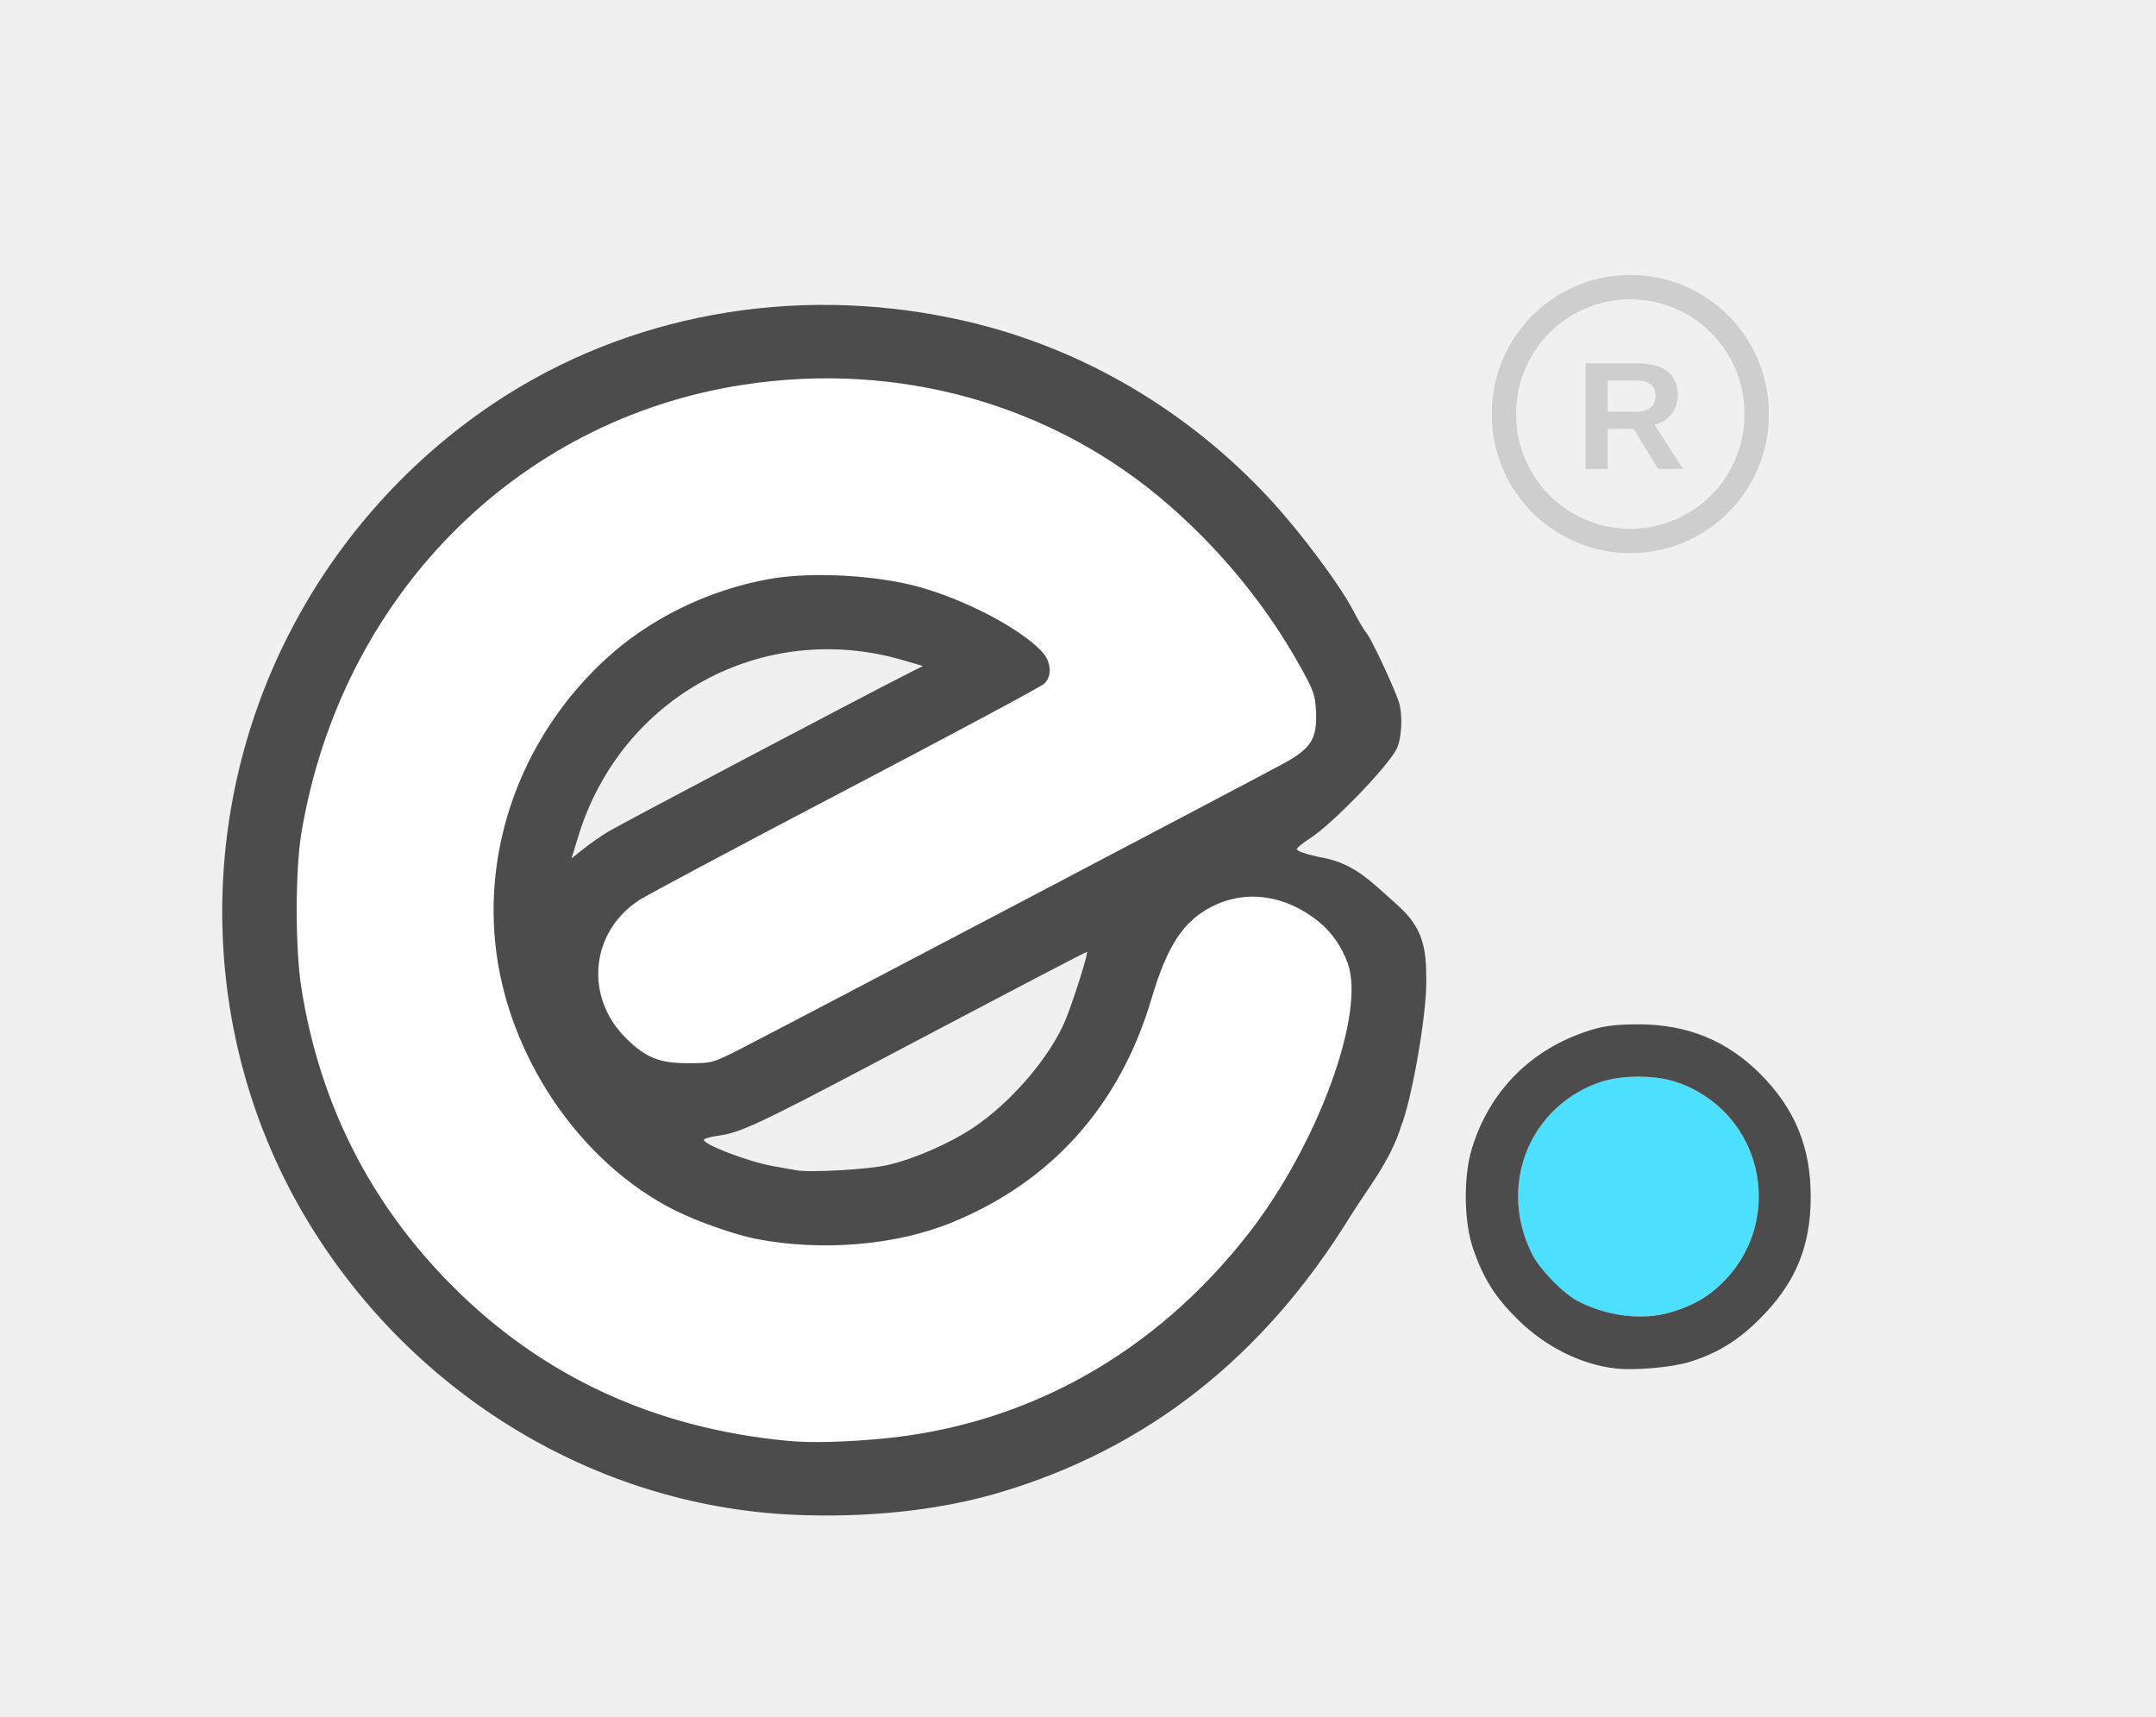
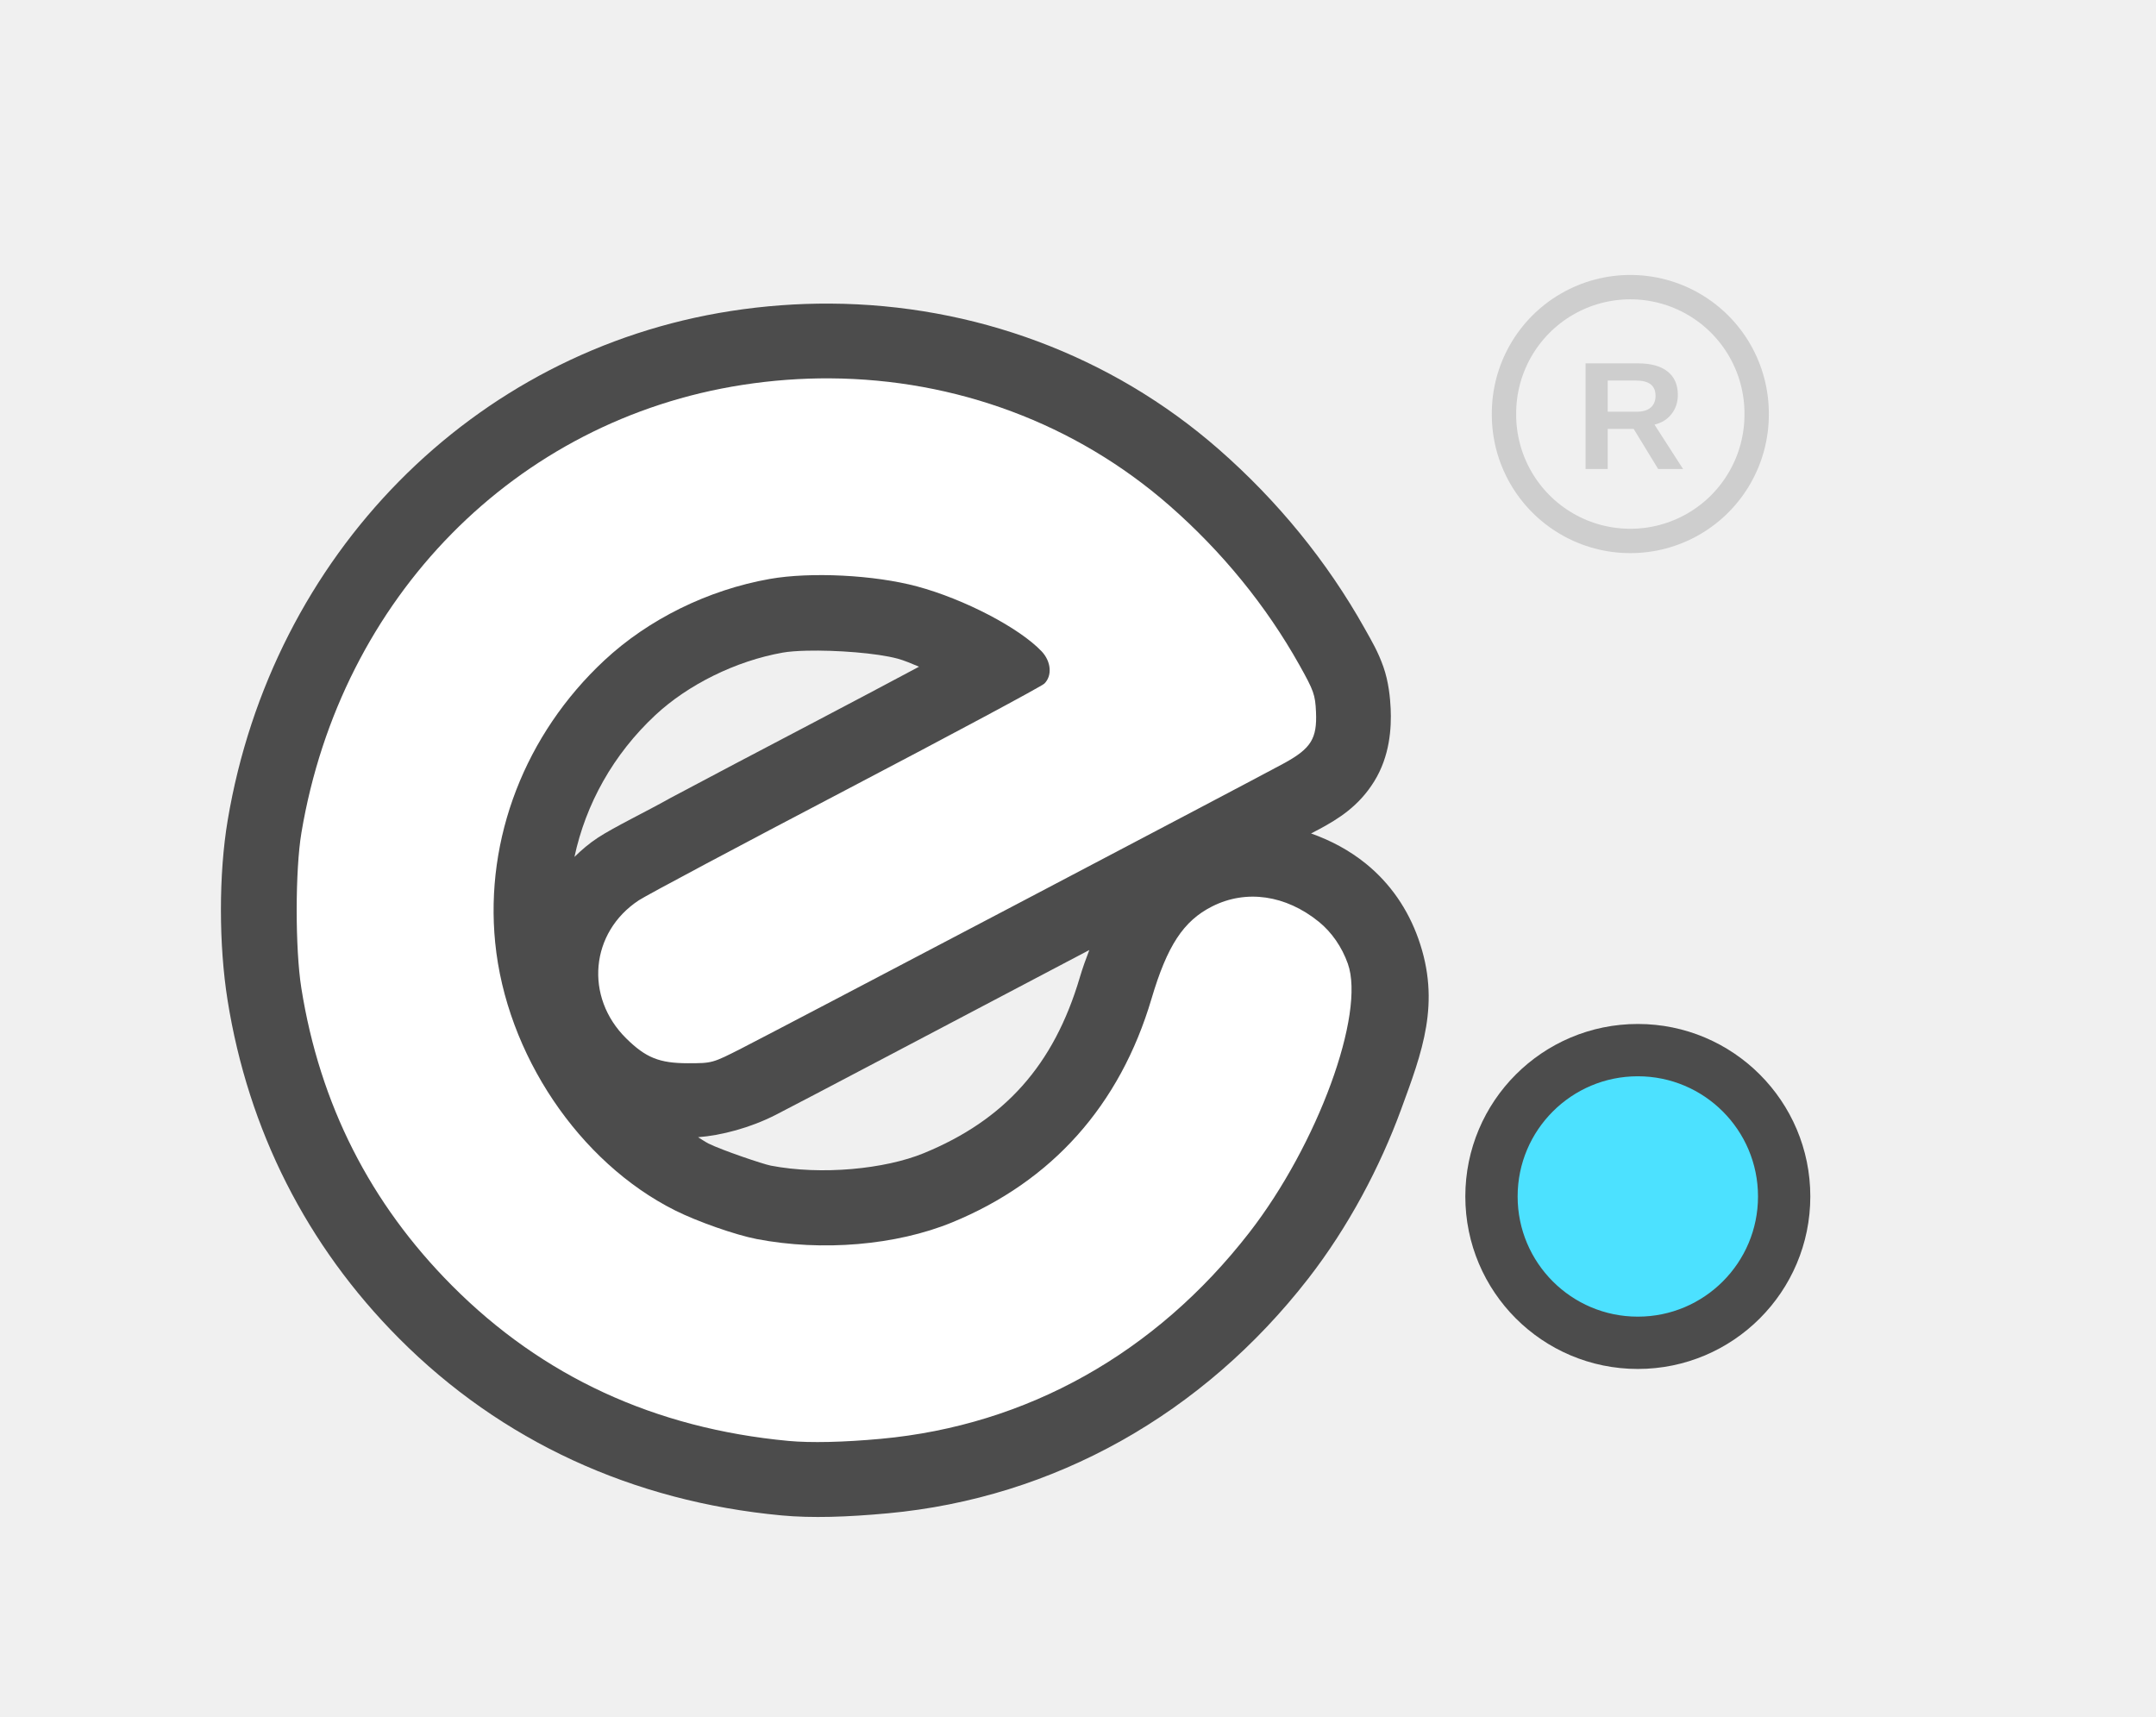
<svg xmlns="http://www.w3.org/2000/svg" id="svg4576" version="1.1" width="804" height="640">
  <defs id="defs4580" />
  <g id="g8805">
    <path transform="matrix(0.9926846,0,0,0.9926846,7.644292,-0.04821586)" d="m 652.203,155.593 a 47.458,47.458 0 1 1 -94.915,0 47.458,47.458 0 1 1 94.915,0 z" id="path8024" style="fill:none;stroke:#cecece;stroke-width:9.153;stroke-miterlimit:4;stroke-opacity:1;stroke-dasharray:none" />
    <text id="text8018" y="174.915" x="587.455" style="font-size:57.285px;font-style:normal;font-variant:normal;font-weight:bold;font-stretch:normal;line-height:160%;letter-spacing:0px;word-spacing:0px;fill:#cecece;fill-opacity:1;stroke:none;font-family:Arial;-inkscape-font-specification:Arial Bold" xml:space="preserve">
      <tspan style="font-style:normal;font-variant:normal;font-weight:bold;font-stretch:normal;line-height:160%;font-family:Arial;-inkscape-font-specification:Arial Bold;fill:#cecece;fill-opacity:1" y="174.915" x="587.455" id="tspan8020">R</tspan>
    </text>
  </g>
-   <g id="g8800">
-     <path style="fill:#ffffff" d="m 309.562,141.094 c -10.805,-0.065 -21.72,0.744 -32.656,2.438 -84.628,13.106 -149.766,79.226 -164.5,167 -2.338,13.928 -2.365,43.3 -0.031,57.969 6.878,43.239 25.622,80.224 56.188,110.938 33.736,33.9 75.639,53.244 125.438,57.906 8.276,0.775 20.507,0.507 34.5,-0.781 54.422,-5.012 102.407,-31.873 137.375,-76.906 25.503,-32.843 43.375,-81.63 36.75,-100.281 -2.213,-6.229 -6.011,-11.731 -10.812,-15.625 -12.335,-10.004 -27.111,-12.142 -39.812,-5.719 -10.694,5.408 -16.731,14.631 -22.594,34.438 -11.752,39.703 -37.109,68.121 -74.406,83.406 -20.808,8.528 -48.419,10.878 -72.812,6.188 -7.901,-1.519 -22.153,-6.525 -30.406,-10.656 -35.871,-17.957 -63.001,-58.325 -67.125,-99.906 -3.852,-38.835 11.188,-77.707 40.688,-105.219 16.459,-15.35 38.685,-26.304 61.656,-30.375 15.289,-2.709 39.062,-1.508 55,2.781 17.584,4.733 38.156,15.464 46.438,24.219 3.568,3.772 4.011,9.094 1,12.031 -1.073,1.046 -34.337,18.879 -73.938,39.625 -39.6,20.746 -74.371,39.263 -77.25,41.156 -18.169,11.949 -20.366,36.105 -4.719,51.531 7.302,7.199 12.374,9.25 23.031,9.25 9.04,0 9.124,-0.025 20,-5.562 14.079,-7.168 192.549,-100.963 202.406,-106.375 9.937,-5.456 12.227,-9.162 11.781,-19.062 -0.289,-6.412 -0.8,-7.882 -6.188,-17.5 -12.367,-22.08 -28.816,-42.263 -48.438,-59.438 -35.028,-30.658 -79.741,-47.188 -126.562,-47.469 z" id="white-fill" />
-     <path style="fill:#4ce0fe" d="m 611,401.5 c -8.776,0 -15.548,1.748 -22.5,5.781 -21.027,12.198 -28.405,38.25 -17.125,60.5 2.915,5.75 11.672,14.69 17.125,17.5 10.952,5.643 24.123,7.191 34.562,4.094 8.385,-2.488 13.963,-5.68 19.5,-11.219 21.007,-21.014 16.535,-56.025 -9.062,-70.875 C 626.548,403.248 619.776,401.5 611,401.5 z" id="blue-dot" />
-     <path style="fill:#4c4c4c" d="M 295,564.838 C 222.217,561.267 154.593,520.466 115.423,456.488 72.956,387.124 71.965,298.536 112.856,227 131.417,194.528 157.772,166.938 189.055,147.23 239.194,115.642 301.483,105.836 361.5,120.082 c 42.406,10.066 81.351,32.981 111.853,65.813 11.409,12.281 26.23,32.096 31.3,41.847 1.933,3.717 4.141,7.457 4.906,8.311 1.711,1.908 9.922,19.352 12.027,25.551 1.615,4.756 1.184,13.939 -0.836,17.814 -3.623,6.951 -24.26,28.191 -32.383,33.33 -2.389,1.511 -4.53,3.236 -4.759,3.833 -0.248,0.646 2.884,1.82 7.738,2.9 12.966,2.138 18.236,7.694 29.331,17.625 10.097,8.825 11.281,16.382 11.214,29.367 -0.068,13.107 -5.531,44.088 -9.465,53.678 -3.913,12.729 -12.364,22.987 -18.902,33.473 -32.428,52.663 -76.094,86.922 -131.522,103.19 -22.273,6.537 -49.489,9.373 -77,8.023 z m 33.5,-28.282 c 54.422,-5.012 102.406,-31.876 137.374,-76.909 25.503,-32.843 43.389,-81.632 36.764,-100.283 -2.213,-6.229 -6.025,-11.732 -10.827,-15.626 C 479.476,333.734 464.701,331.62 452,338.043 c -10.694,5.408 -16.741,14.616 -22.603,34.422 -11.752,39.703 -37.099,68.118 -74.397,83.404 -20.808,8.528 -48.414,10.871 -72.808,6.181 -7.901,-1.519 -22.15,-6.504 -30.403,-10.635 -35.871,-17.957 -62.993,-58.334 -67.117,-99.915 -3.852,-38.835 11.179,-77.718 40.678,-105.229 16.459,-15.35 38.68,-26.295 61.651,-30.366 15.289,-2.709 39.062,-1.507 55,2.783 17.584,4.733 38.169,15.466 46.45,24.22 3.568,3.772 4.011,9.101 1,12.038 -1.073,1.046 -34.35,18.876 -73.95,39.622 -39.6,20.746 -74.356,39.27 -77.235,41.163 -18.169,11.949 -20.394,36.098 -4.747,51.525 7.302,7.199 12.402,9.243 23.06,9.243 9.04,0 9.124,-0.024 20,-5.561 14.079,-7.168 192.546,-100.966 202.403,-106.378 9.937,-5.456 12.226,-9.16 11.78,-19.061 -0.289,-6.412 -0.809,-7.882 -6.197,-17.5 -12.367,-22.08 -28.808,-42.254 -48.43,-59.428 -43.112,-37.733 -100.9,-54.084 -159.224,-45.052 -84.628,13.106 -149.778,79.25 -164.512,167.023 -2.338,13.928 -2.343,43.288 -0.009,57.957 6.878,43.239 25.609,80.234 56.174,110.947 33.736,33.9 75.638,53.243 125.437,57.905 8.276,0.775 20.507,0.492 34.5,-0.796 z M 331,434.467 c 9.895,-2.269 22.979,-7.97 31.894,-13.896 14.099,-9.373 28.656,-26.337 34.386,-40.071 2.889,-6.924 8.741,-25.5 8.034,-25.5 -0.503,0 -21.114,10.78 -81.814,42.793 -40.173,21.187 -47.563,24.616 -55.364,25.688 -2.824,0.388 -5.34,1.04 -5.592,1.448 -0.999,1.616 16.334,8.285 25.956,9.987 3.3,0.584 7.125,1.261 8.5,1.504 5.252,0.931 26.827,-0.308 34,-1.953 z M 226.5,310.313 c 4.172,-2.587 97.287,-51.692 112.848,-59.512 l 4.848,-2.436 -7.71,-2.24 c -51.962,-15.098 -104.833,13.653 -120.813,65.697 l -2.555,8.322 4.191,-3.366 c 2.305,-1.851 6.441,-4.761 9.191,-6.465 z m 376,200.019 c -12.934,-1.445 -26.266,-8.126 -36.579,-18.333 -8.36,-8.273 -12.701,-15.147 -16.542,-26.191 -3.468,-9.971 -3.715,-26.828 -0.546,-37.31 6.604,-21.845 22.445,-37.643 44.522,-44.401 C 598.511,382.52 602.886,382 611,382 c 18.221,0 33.041,6.044 45.477,18.547 12.958,13.028 18.819,27.384 18.761,45.953 -0.058,18.608 -5.791,32.213 -19.176,45.508 -8.137,8.082 -15.829,12.761 -26.196,15.933 -6.515,1.993 -20.215,3.191 -27.366,2.392 z m 20.569,-20.944 c 8.385,-2.488 13.966,-5.706 19.503,-11.244 21.007,-21.014 16.526,-56.018 -9.072,-70.867 -6.952,-4.033 -13.724,-5.77 -22.5,-5.77 -8.776,0 -15.548,1.737 -22.5,5.77 -21.027,12.198 -28.397,38.24 -17.117,60.49 2.915,5.75 11.664,14.699 17.117,17.508 10.952,5.643 24.129,7.211 34.569,4.113 z" id="gray-stroke" />
-   </g>
+   <path style="fill:#4c4c4c;fill-opacity:1" d="m 309.719,113.219 c -12.309,-0.074 -24.712,0.833 -37.094,2.75 -96.508,14.945 -171.141,91.185 -187.719,189.938 -3.392,20.206 -3.309,46.562 -0.062,66.969 7.726,48.566 29.498,91.612 63.938,126.219 38.139,38.324 87.144,60.837 142.625,66.031 11.408,1.068 24.536,0.611 39.656,-0.781 61.992,-5.709 117.591,-37.043 156.844,-87.594 14.919,-19.212 26.716,-41.555 34.562,-62.969 7.846,-21.414 14.965,-39.744 6.438,-63.75 -3.849,-10.835 -10.338,-20.481 -19.531,-27.938 -6.089,-4.939 -13.087,-8.678 -20.469,-11.281 0.348,-0.189 3.21,-1.67 3.469,-1.812 6.511,-3.575 14.256,-8.179 20.094,-17.625 5.838,-9.446 6.452,-19.874 6.125,-27.125 -0.173,-3.849 -0.73,-9.963 -2.719,-15.594 -1.988,-5.63 -4.163,-9.272 -6.969,-14.281 C 494.928,209.419 476.458,186.781 454.5,167.562 414.36,132.43 362.997,113.539 309.719,113.219 z m -8.812,129.438 c 10.872,-0.252 25.984,0.854 33.844,2.969 2.39,0.643 5.204,1.834 7.969,3 -11.952,6.366 -24.676,13.14 -40.156,21.25 -19.849,10.399 -38.479,20.217 -52.562,27.719 -8.958,5.05 -20.926,10.796 -27.062,14.812 -3.209,2.111 -6.077,4.554 -8.719,7.156 4.203,-19.667 14.434,-38.213 30.156,-52.875 12.141,-11.323 29.95,-20.202 47.5,-23.312 2.251,-0.399 5.407,-0.635 9.031,-0.719 z m 105.312,111.625 c -1.294,3.346 -2.521,6.764 -3.562,10.281 -9.682,32.707 -28.04,53.132 -58.219,65.5 -14.462,5.927 -38.134,8.252 -57,4.625 -2.854,-0.549 -18.364,-5.804 -23.188,-8.219 -1.338,-0.67 -2.619,-1.6 -3.938,-2.375 8.656,-0.667 19.388,-3.466 28.906,-8.312 9.685,-4.931 64.203,-33.735 117,-61.5 z" id="path10894" />
+   <path id="white-fill" d="m 309.562,141.094 c -10.805,-0.065 -21.72,0.744 -32.656,2.438 -84.628,13.106 -149.766,79.226 -164.5,167 -2.338,13.928 -2.365,43.3 -0.031,57.969 6.878,43.239 25.622,80.224 56.188,110.938 33.736,33.9 75.639,53.244 125.438,57.906 8.276,0.775 20.507,0.507 34.5,-0.781 54.422,-5.012 102.407,-31.873 137.375,-76.906 25.503,-32.843 43.375,-81.63 36.75,-100.281 -2.213,-6.229 -6.011,-11.731 -10.812,-15.625 -12.335,-10.004 -27.111,-12.142 -39.812,-5.719 -10.694,5.408 -16.731,14.631 -22.594,34.438 -11.752,39.703 -37.109,68.121 -74.406,83.406 -20.808,8.528 -48.419,10.878 -72.812,6.188 -7.901,-1.519 -22.153,-6.525 -30.406,-10.656 -35.871,-17.957 -63.001,-58.325 -67.125,-99.906 -3.852,-38.835 11.188,-77.707 40.688,-105.219 16.459,-15.35 38.685,-26.304 61.656,-30.375 15.289,-2.709 39.062,-1.508 55,2.781 17.584,4.733 38.156,15.464 46.438,24.219 3.568,3.772 4.011,9.094 1,12.031 -1.073,1.046 -34.337,18.879 -73.938,39.625 -39.6,20.746 -74.371,39.263 -77.25,41.156 -18.169,11.949 -20.366,36.105 -4.719,51.531 7.302,7.199 12.374,9.25 23.031,9.25 9.04,0 9.124,-0.025 20,-5.562 14.079,-7.168 192.549,-100.963 202.406,-106.375 9.937,-5.456 12.227,-9.162 11.781,-19.062 -0.289,-6.412 -0.8,-7.882 -6.188,-17.5 -12.367,-22.08 -28.816,-42.263 -48.438,-59.438 -35.028,-30.658 -79.741,-47.188 -126.562,-47.469 z" style="fill:#ffffff" />
+   <path style="opacity:1;fill:#4ce1ff;fill-opacity:1;stroke:#4c4c4c;stroke-width:16.085;stroke-linecap:square;stroke-linejoin:bevel;stroke-miterlimit:4;stroke-opacity:1;stroke-dasharray:none" id="path10920" d="m 655.424,448.898 a 45,45 0 1 1 -90,0 45,45 0 1 1 90,0 z" transform="matrix(1.212726,0,0,1.212726,-129.5138,-98.20403)" />
</svg>
